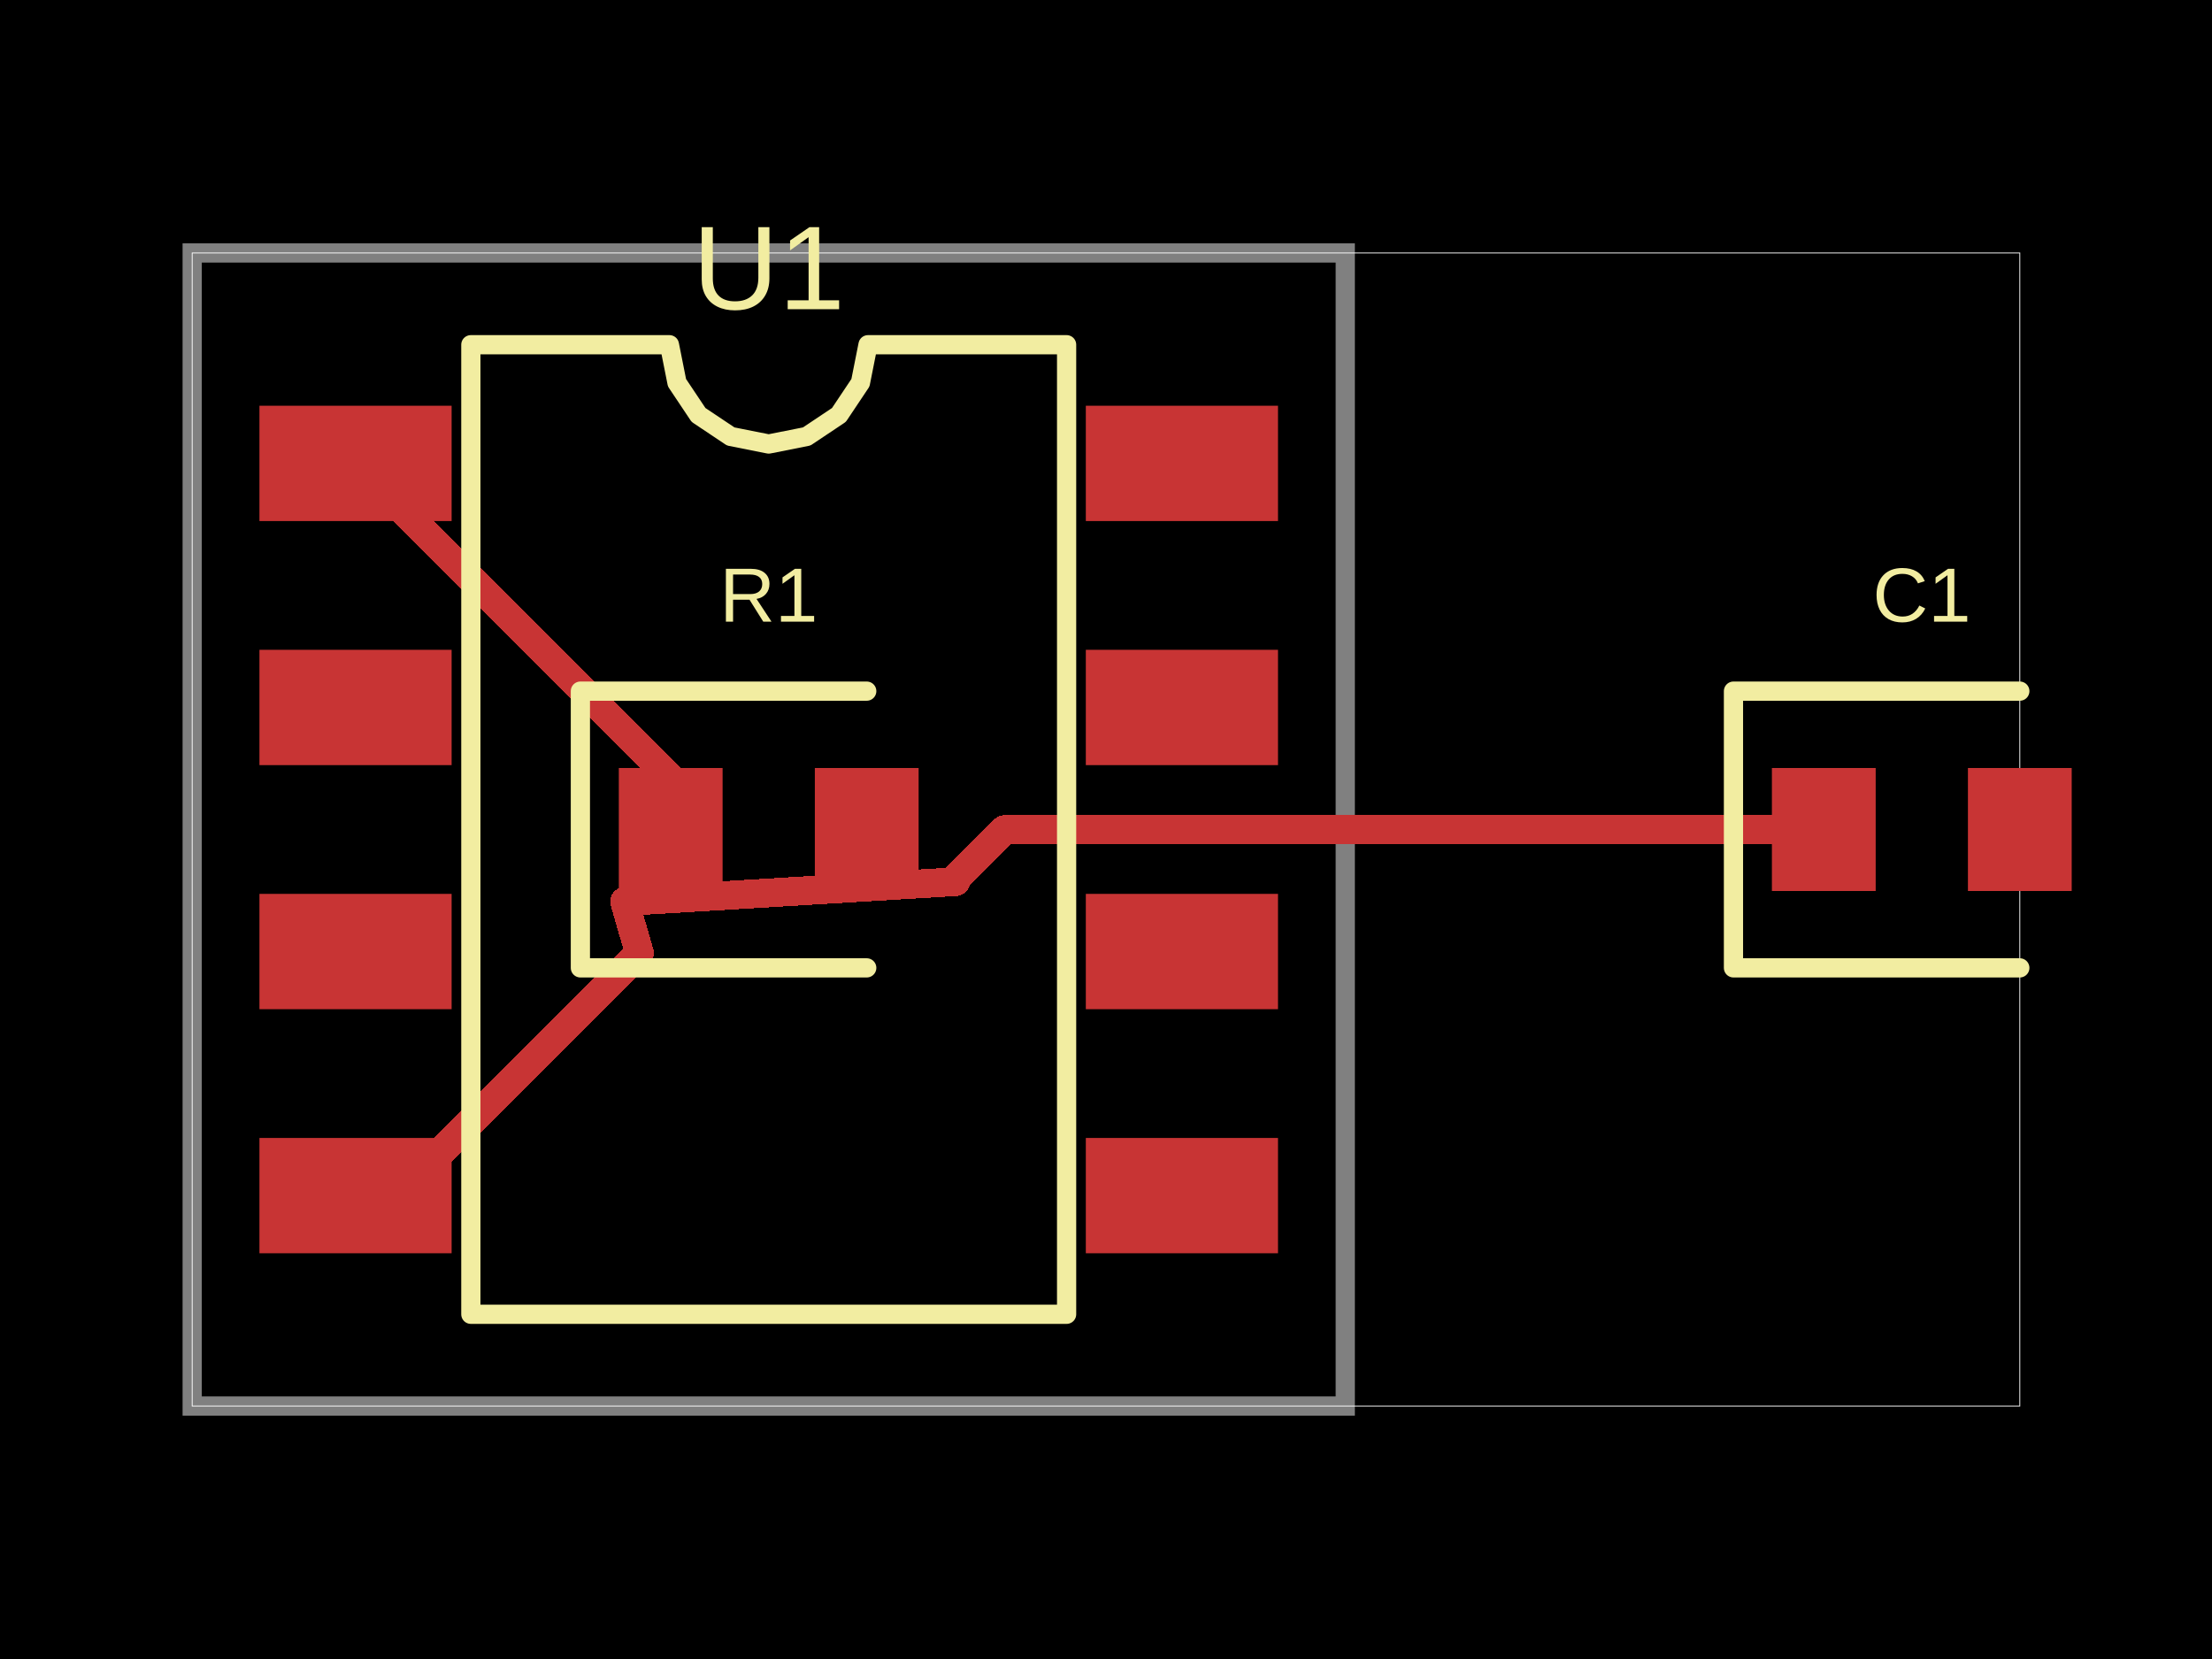
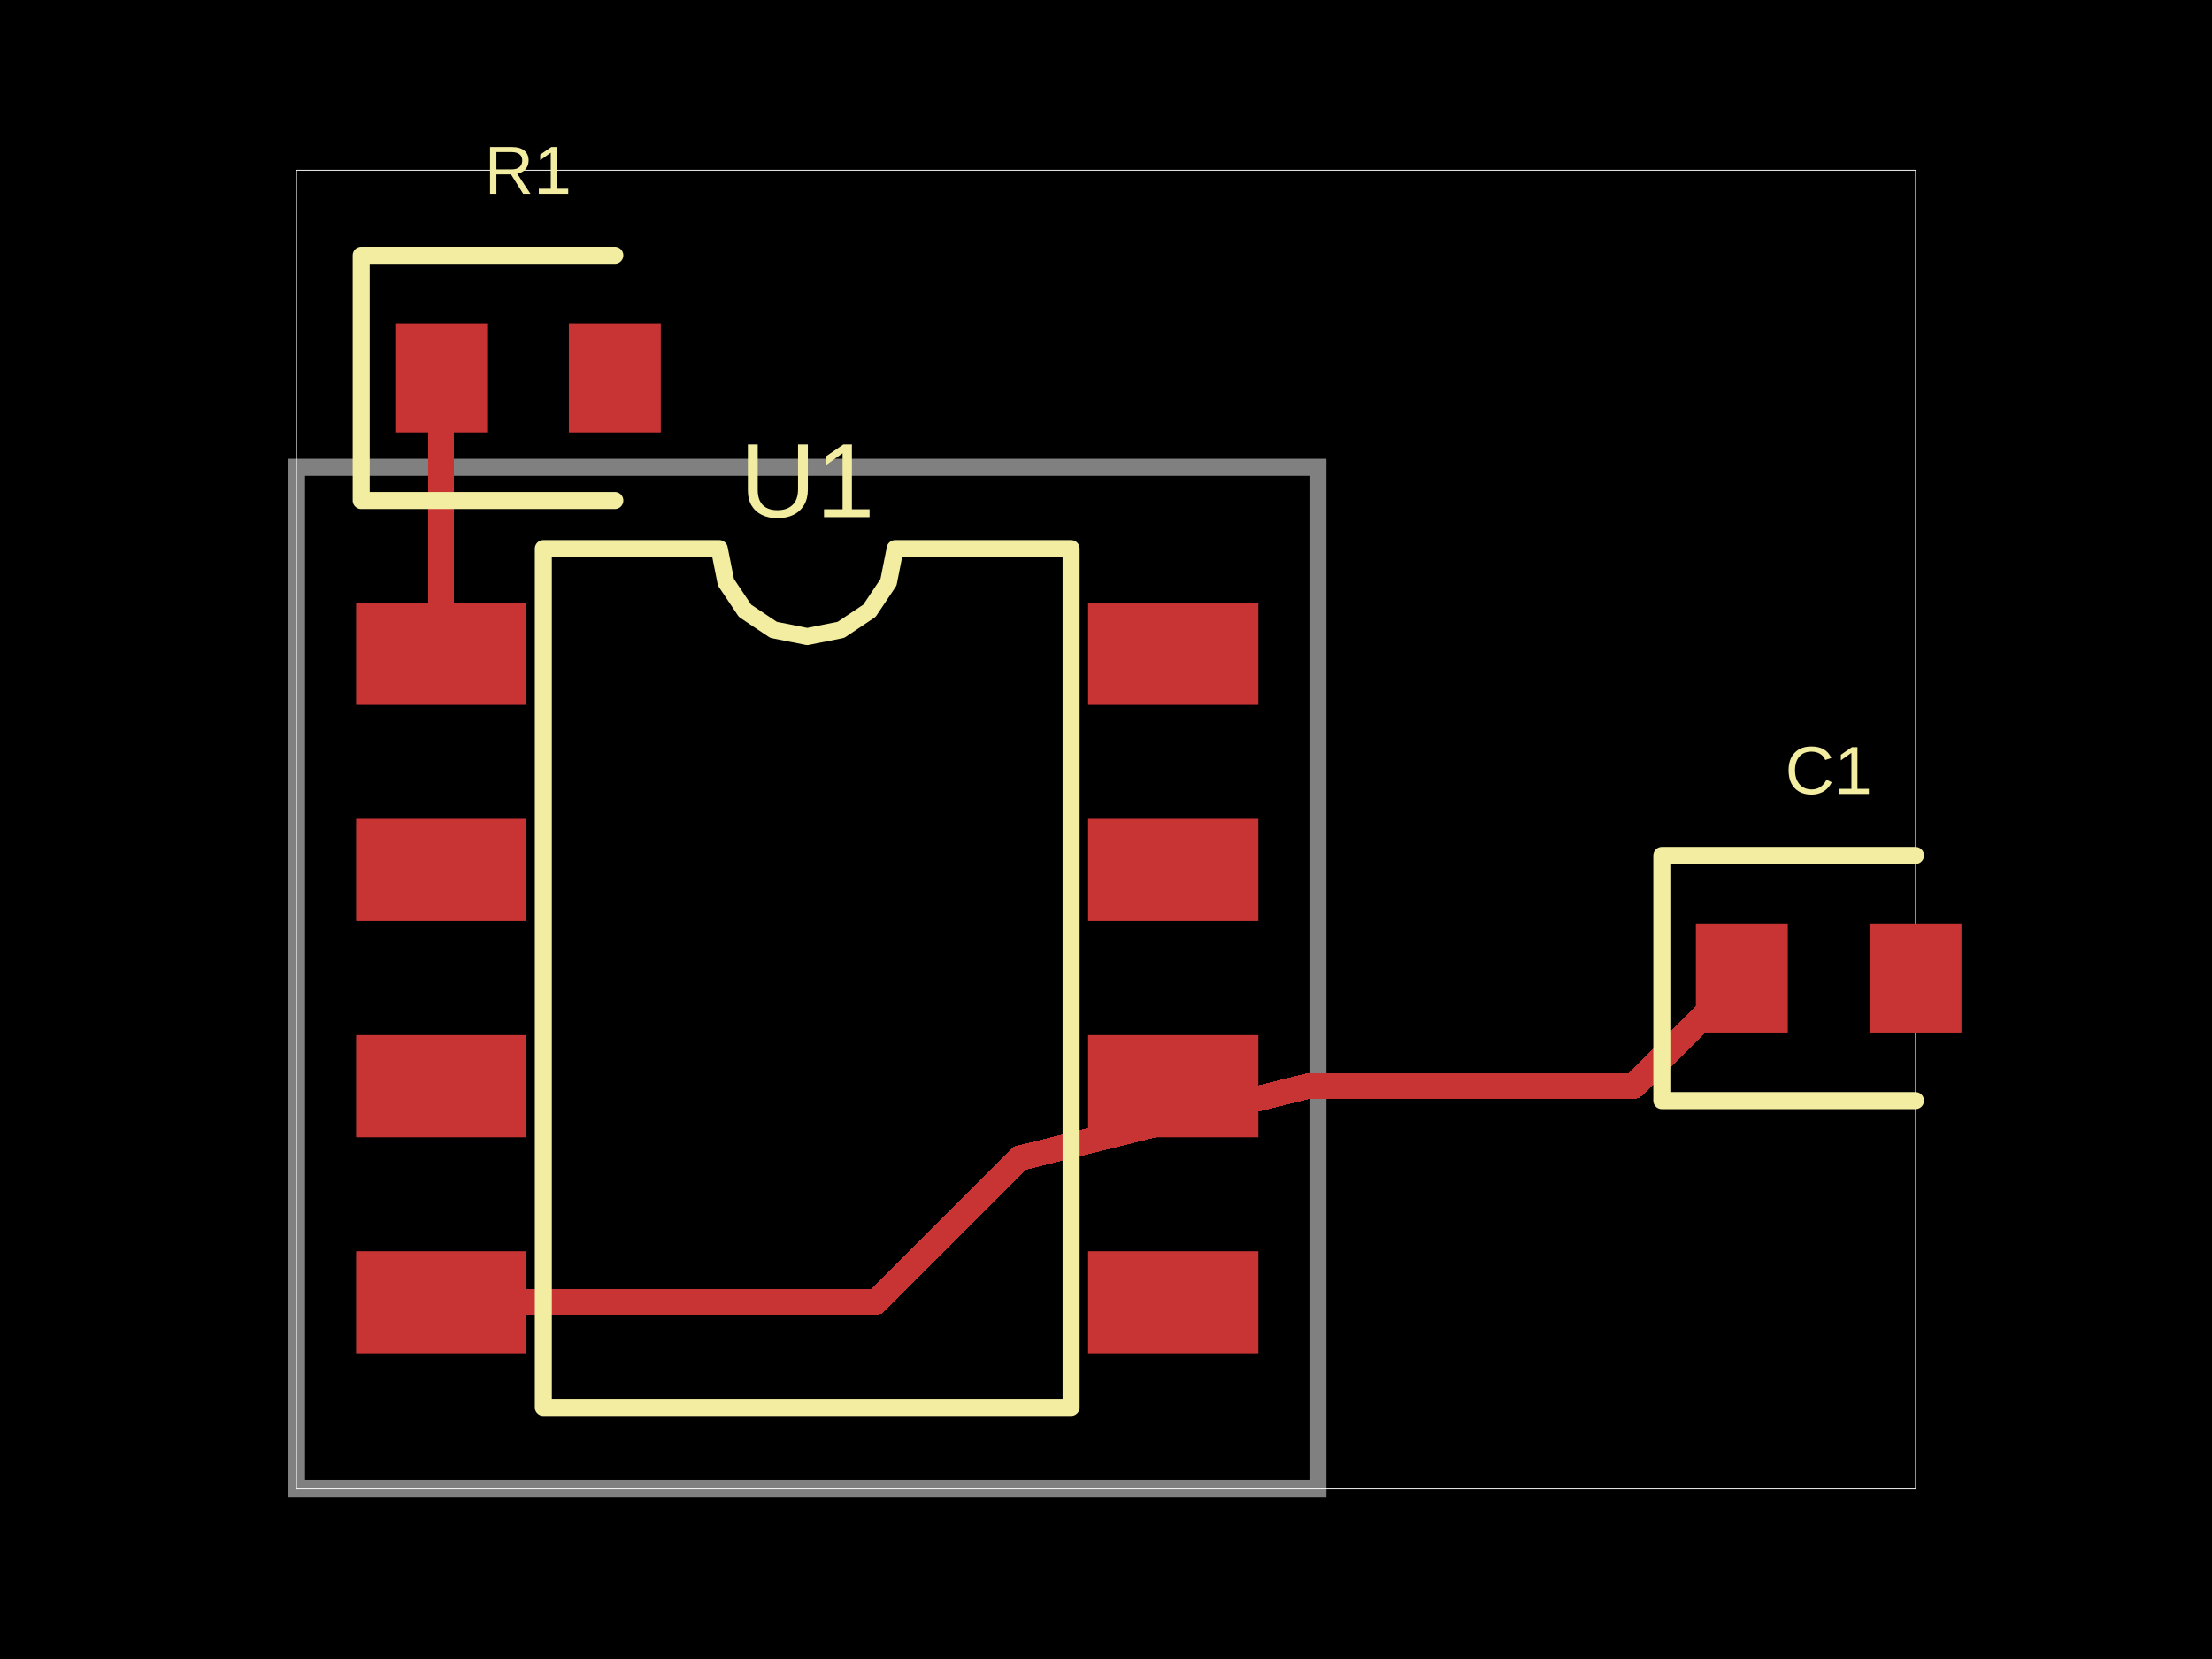
- <svg xmlns="http://www.w3.org/2000/svg" width="800" height="600" data-software-used-string="@tscircuit/core@0.0.782">
+ <svg xmlns="http://www.w3.org/2000/svg" width="800" height="600" data-software-used-string="@tscircuit/core@0.0.781">
  <style />
  <rect class="boundary" x="0" y="0" fill="#000" width="800" height="600" data-type="pcb_background" data-pcb-layer="global" />
-   <rect class="pcb-boundary" fill="none" stroke="#fff" stroke-width="0.3" x="69.505" y="91.486" width="660.99" height="417.029" data-type="pcb_boundary" data-pcb-layer="global" />
-   <path class="pcb-board" d="M 69.505 508.514 L 486.533 508.514 L 486.533 91.486 L 69.505 91.486 Z" fill="none" stroke="rgba(255, 255, 255, 0.5)" stroke-width="6.95" data-type="pcb_board" data-pcb-layer="board" />
-   <rect class="pcb-pad" fill="rgb(200, 52, 52)" x="223.805" y="277.758" width="37.533" height="44.483" data-type="pcb_smtpad" data-pcb-layer="top" />
-   <rect class="pcb-pad" fill="rgb(200, 52, 52)" x="294.7" y="277.758" width="37.533" height="44.483" data-type="pcb_smtpad" data-pcb-layer="top" />
-   <rect class="pcb-pad" fill="rgb(200, 52, 52)" x="640.834" y="277.758" width="37.533" height="44.483" data-type="pcb_smtpad" data-pcb-layer="top" />
-   <rect class="pcb-pad" fill="rgb(200, 52, 52)" x="711.729" y="277.758" width="37.533" height="44.483" data-type="pcb_smtpad" data-pcb-layer="top" />
-   <rect class="pcb-pad" fill="rgb(200, 52, 52)" x="93.831" y="146.742" width="69.505" height="41.703" data-type="pcb_smtpad" data-pcb-layer="top" />
-   <rect class="pcb-pad" fill="rgb(200, 52, 52)" x="93.831" y="235.013" width="69.505" height="41.703" data-type="pcb_smtpad" data-pcb-layer="top" />
-   <rect class="pcb-pad" fill="rgb(200, 52, 52)" x="93.831" y="323.284" width="69.505" height="41.703" data-type="pcb_smtpad" data-pcb-layer="top" />
-   <rect class="pcb-pad" fill="rgb(200, 52, 52)" x="93.831" y="411.555" width="69.505" height="41.703" data-type="pcb_smtpad" data-pcb-layer="top" />
-   <rect class="pcb-pad" fill="rgb(200, 52, 52)" x="392.702" y="411.555" width="69.505" height="41.703" data-type="pcb_smtpad" data-pcb-layer="top" />
-   <rect class="pcb-pad" fill="rgb(200, 52, 52)" x="392.702" y="323.284" width="69.505" height="41.703" data-type="pcb_smtpad" data-pcb-layer="top" />
-   <rect class="pcb-pad" fill="rgb(200, 52, 52)" x="392.702" y="235.013" width="69.505" height="41.703" data-type="pcb_smtpad" data-pcb-layer="top" />
-   <rect class="pcb-pad" fill="rgb(200, 52, 52)" x="392.702" y="146.742" width="69.505" height="41.703" data-type="pcb_smtpad" data-pcb-layer="top" />
-   <path class="pcb-trace" stroke="rgb(200, 52, 52)" fill="none" d="M 128.584 432.407 L 143.598 432.407" stroke-width="10.426" stroke-linecap="round" stroke-linejoin="round" shape-rendering="crispEdges" data-type="pcb_trace" data-pcb-layer="top" />
-   <path class="pcb-trace" stroke="rgb(200, 52, 52)" fill="none" d="M 143.598 432.407 L 231.271 344.734" stroke-width="10.426" stroke-linecap="round" stroke-linejoin="round" shape-rendering="crispEdges" data-type="pcb_trace" data-pcb-layer="top" />
-   <path class="pcb-trace" stroke="rgb(200, 52, 52)" fill="none" d="M 231.271 344.734 L 225.891 326.064" stroke-width="10.426" stroke-linecap="round" stroke-linejoin="round" shape-rendering="crispEdges" data-type="pcb_trace" data-pcb-layer="top" />
-   <path class="pcb-trace" stroke="rgb(200, 52, 52)" fill="none" d="M 225.891 326.064 L 225.891 326.064" stroke-width="10.426" stroke-linecap="round" stroke-linejoin="round" shape-rendering="crispEdges" data-type="pcb_trace" data-pcb-layer="top" />
-   <path class="pcb-trace" stroke="rgb(200, 52, 52)" fill="none" d="M 225.891 326.064 L 225.891 326.064" stroke-width="10.426" stroke-linecap="round" stroke-linejoin="round" shape-rendering="crispEdges" data-type="pcb_trace" data-pcb-layer="top" />
-   <path class="pcb-trace" stroke="rgb(200, 52, 52)" fill="none" d="M 225.891 326.064 L 225.891 326.064" stroke-width="10.426" stroke-linecap="round" stroke-linejoin="round" shape-rendering="crispEdges" data-type="pcb_trace" data-pcb-layer="top" />
-   <path class="pcb-trace" stroke="rgb(200, 52, 52)" fill="none" d="M 225.891 326.064 L 345.635 318.868" stroke-width="10.426" stroke-linecap="round" stroke-linejoin="round" shape-rendering="crispEdges" data-type="pcb_trace" data-pcb-layer="top" />
-   <path class="pcb-trace" stroke="rgb(200, 52, 52)" fill="none" d="M 345.635 318.868 L 345.635 318.868" stroke-width="10.426" stroke-linecap="round" stroke-linejoin="round" shape-rendering="crispEdges" data-type="pcb_trace" data-pcb-layer="top" />
-   <path class="pcb-trace" stroke="rgb(200, 52, 52)" fill="none" d="M 345.635 318.868 L 345.635 318.868" stroke-width="10.426" stroke-linecap="round" stroke-linejoin="round" shape-rendering="crispEdges" data-type="pcb_trace" data-pcb-layer="top" />
-   <path class="pcb-trace" stroke="rgb(200, 52, 52)" fill="none" d="M 345.635 318.868 L 345.635 318.868" stroke-width="10.426" stroke-linecap="round" stroke-linejoin="round" shape-rendering="crispEdges" data-type="pcb_trace" data-pcb-layer="top" />
-   <path class="pcb-trace" stroke="rgb(200, 52, 52)" fill="none" d="M 345.635 318.868 L 344.405 318.942" stroke-width="10.426" stroke-linecap="round" stroke-linejoin="round" shape-rendering="crispEdges" data-type="pcb_trace" data-pcb-layer="top" />
-   <path class="pcb-trace" stroke="rgb(200, 52, 52)" fill="none" d="M 344.405 318.942 L 363.347 300" stroke-width="10.426" stroke-linecap="round" stroke-linejoin="round" shape-rendering="crispEdges" data-type="pcb_trace" data-pcb-layer="top" />
-   <path class="pcb-trace" stroke="rgb(200, 52, 52)" fill="none" d="M 363.347 300 L 659.6 300" stroke-width="10.426" stroke-linecap="round" stroke-linejoin="round" shape-rendering="crispEdges" data-type="pcb_trace" data-pcb-layer="top" />
-   <path class="pcb-trace" stroke="rgb(200, 52, 52)" fill="none" d="M 242.572 300 L 242.572 281.581" stroke-width="10.426" stroke-linecap="round" stroke-linejoin="round" shape-rendering="crispEdges" data-type="pcb_trace" data-pcb-layer="top" />
-   <path class="pcb-trace" stroke="rgb(200, 52, 52)" fill="none" d="M 242.572 281.581 L 128.584 167.593" stroke-width="10.426" stroke-linecap="round" stroke-linejoin="round" shape-rendering="crispEdges" data-type="pcb_trace" data-pcb-layer="top" />
-   <path class="pcb-silkscreen pcb-silkscreen-top" d="M 313.467 249.957 L 209.904 249.957 L 209.904 350.043 L 313.467 350.043" fill="none" stroke="#f2eda1" stroke-width="6.95" stroke-linecap="round" stroke-linejoin="round" data-pcb-component-id="pcb_component_0" data-pcb-silkscreen-path-id="pcb_silkscreen_path_0" data-type="pcb_silkscreen_path" data-pcb-layer="top" />
-   <text x="0" y="0" dx="0" dy="0" fill="#f2eda1" font-family="Arial, sans-serif" font-size="27.802" text-anchor="middle" dominant-baseline="central" transform="matrix(1,0,0,1,278.0191,215.2042)" class="pcb-silkscreen-text pcb-silkscreen-top" data-pcb-silkscreen-text-id="pcb_component_0" stroke="none" data-type="pcb_silkscreen_text" data-pcb-layer="top">R1</text>
-   <path class="pcb-silkscreen pcb-silkscreen-top" d="M 730.495 249.957 L 626.933 249.957 L 626.933 350.043 L 730.495 350.043" fill="none" stroke="#f2eda1" stroke-width="6.95" stroke-linecap="round" stroke-linejoin="round" data-pcb-component-id="pcb_component_1" data-pcb-silkscreen-path-id="pcb_silkscreen_path_1" data-type="pcb_silkscreen_path" data-pcb-layer="top" />
-   <text x="0" y="0" dx="0" dy="0" fill="#f2eda1" font-family="Arial, sans-serif" font-size="27.802" text-anchor="middle" dominant-baseline="central" transform="matrix(1,0,0,1,695.0478,215.2042)" class="pcb-silkscreen-text pcb-silkscreen-top" data-pcb-silkscreen-text-id="pcb_component_1" stroke="none" data-type="pcb_silkscreen_text" data-pcb-layer="top">C1</text>
-   <path class="pcb-silkscreen pcb-silkscreen-top" d="M 170.287 475.326 L 170.287 124.674 L 242.108 124.674 L 244.842 138.417 L 252.626 150.067 L 264.277 157.851 L 278.019 160.585 L 291.762 157.851 L 303.412 150.067 L 311.196 138.417 L 313.93 124.674 L 385.752 124.674 L 385.752 475.326 L 170.287 475.326 Z" fill="none" stroke="#f2eda1" stroke-width="6.95" stroke-linecap="round" stroke-linejoin="round" data-pcb-component-id="pcb_component_2" data-pcb-silkscreen-path-id="pcb_silkscreen_path_2" data-type="pcb_silkscreen_path" data-pcb-layer="top" />
-   <text x="0" y="0" dx="0" dy="0" fill="#f2eda1" font-family="Arial, sans-serif" font-size="43.122" text-anchor="middle" dominant-baseline="central" transform="matrix(1,0,0,1,278.0191,96.87228)" class="pcb-silkscreen-text pcb-silkscreen-top" data-pcb-silkscreen-text-id="pcb_component_2" stroke="none" data-type="pcb_silkscreen_text" data-pcb-layer="top">U1</text>
+   <rect class="pcb-boundary" fill="none" stroke="#fff" stroke-width="0.3" x="107.234" y="61.57" width="585.531" height="476.86" data-type="pcb_boundary" data-pcb-layer="global" />
+   <path class="pcb-board" d="M 107.234 538.43 L 476.655 538.43 L 476.655 169.01 L 107.234 169.01 Z" fill="none" stroke="rgba(255, 255, 255, 0.5)" stroke-width="6.157" data-type="pcb_board" data-pcb-layer="board" />
+   <rect class="pcb-pad" fill="rgb(200, 52, 52)" x="142.945" y="116.983" width="33.248" height="39.405" data-type="pcb_smtpad" data-pcb-layer="top" />
+   <rect class="pcb-pad" fill="rgb(200, 52, 52)" x="205.747" y="116.983" width="33.248" height="39.405" data-type="pcb_smtpad" data-pcb-layer="top" />
+   <rect class="pcb-pad" fill="rgb(200, 52, 52)" x="613.34" y="334.017" width="33.248" height="39.405" data-type="pcb_smtpad" data-pcb-layer="top" />
+   <rect class="pcb-pad" fill="rgb(200, 52, 52)" x="676.142" y="334.017" width="33.248" height="39.405" data-type="pcb_smtpad" data-pcb-layer="top" />
+   <rect class="pcb-pad" fill="rgb(200, 52, 52)" x="128.784" y="217.958" width="61.57" height="36.942" data-type="pcb_smtpad" data-pcb-layer="top" />
+   <rect class="pcb-pad" fill="rgb(200, 52, 52)" x="128.784" y="296.152" width="61.57" height="36.942" data-type="pcb_smtpad" data-pcb-layer="top" />
+   <rect class="pcb-pad" fill="rgb(200, 52, 52)" x="128.784" y="374.346" width="61.57" height="36.942" data-type="pcb_smtpad" data-pcb-layer="top" />
+   <rect class="pcb-pad" fill="rgb(200, 52, 52)" x="128.784" y="452.54" width="61.57" height="36.942" data-type="pcb_smtpad" data-pcb-layer="top" />
+   <rect class="pcb-pad" fill="rgb(200, 52, 52)" x="393.535" y="452.54" width="61.57" height="36.942" data-type="pcb_smtpad" data-pcb-layer="top" />
+   <rect class="pcb-pad" fill="rgb(200, 52, 52)" x="393.535" y="374.346" width="61.57" height="36.942" data-type="pcb_smtpad" data-pcb-layer="top" />
+   <rect class="pcb-pad" fill="rgb(200, 52, 52)" x="393.535" y="296.152" width="61.57" height="36.942" data-type="pcb_smtpad" data-pcb-layer="top" />
+   <rect class="pcb-pad" fill="rgb(200, 52, 52)" x="393.535" y="217.958" width="61.57" height="36.942" data-type="pcb_smtpad" data-pcb-layer="top" />
+   <path class="pcb-trace" stroke="rgb(200, 52, 52)" fill="none" d="M 159.569 471.011 L 316.648 471.011" stroke-width="9.236" stroke-linecap="round" stroke-linejoin="round" shape-rendering="crispEdges" data-type="pcb_trace" data-pcb-layer="top" />
+   <path class="pcb-trace" stroke="rgb(200, 52, 52)" fill="none" d="M 316.648 471.011 L 368.825 418.834" stroke-width="9.236" stroke-linecap="round" stroke-linejoin="round" shape-rendering="crispEdges" data-type="pcb_trace" data-pcb-layer="top" />
+   <path class="pcb-trace" stroke="rgb(200, 52, 52)" fill="none" d="M 368.825 418.834 L 473.209 392.806" stroke-width="9.236" stroke-linecap="round" stroke-linejoin="round" shape-rendering="crispEdges" data-type="pcb_trace" data-pcb-layer="top" />
+   <path class="pcb-trace" stroke="rgb(200, 52, 52)" fill="none" d="M 473.209 392.806 L 473.209 392.806" stroke-width="9.236" stroke-linecap="round" stroke-linejoin="round" shape-rendering="crispEdges" data-type="pcb_trace" data-pcb-layer="top" />
+   <path class="pcb-trace" stroke="rgb(200, 52, 52)" fill="none" d="M 473.209 392.806 L 473.209 392.806" stroke-width="9.236" stroke-linecap="round" stroke-linejoin="round" shape-rendering="crispEdges" data-type="pcb_trace" data-pcb-layer="top" />
+   <path class="pcb-trace" stroke="rgb(200, 52, 52)" fill="none" d="M 473.209 392.806 L 473.209 392.806" stroke-width="9.236" stroke-linecap="round" stroke-linejoin="round" shape-rendering="crispEdges" data-type="pcb_trace" data-pcb-layer="top" />
+   <path class="pcb-trace" stroke="rgb(200, 52, 52)" fill="none" d="M 473.209 392.806 L 473.209 392.806" stroke-width="9.236" stroke-linecap="round" stroke-linejoin="round" shape-rendering="crispEdges" data-type="pcb_trace" data-pcb-layer="top" />
+   <path class="pcb-trace" stroke="rgb(200, 52, 52)" fill="none" d="M 473.209 392.806 L 473.209 392.806" stroke-width="9.236" stroke-linecap="round" stroke-linejoin="round" shape-rendering="crispEdges" data-type="pcb_trace" data-pcb-layer="top" />
+   <path class="pcb-trace" stroke="rgb(200, 52, 52)" fill="none" d="M 473.209 392.806 L 473.209 392.806" stroke-width="9.236" stroke-linecap="round" stroke-linejoin="round" shape-rendering="crispEdges" data-type="pcb_trace" data-pcb-layer="top" />
+   <path class="pcb-trace" stroke="rgb(200, 52, 52)" fill="none" d="M 473.209 392.806 L 473.371 392.806" stroke-width="9.236" stroke-linecap="round" stroke-linejoin="round" shape-rendering="crispEdges" data-type="pcb_trace" data-pcb-layer="top" />
+   <path class="pcb-trace" stroke="rgb(200, 52, 52)" fill="none" d="M 473.371 392.806 L 590.878 392.806" stroke-width="9.236" stroke-linecap="round" stroke-linejoin="round" shape-rendering="crispEdges" data-type="pcb_trace" data-pcb-layer="top" />
+   <path class="pcb-trace" stroke="rgb(200, 52, 52)" fill="none" d="M 590.878 392.806 L 629.964 353.72" stroke-width="9.236" stroke-linecap="round" stroke-linejoin="round" shape-rendering="crispEdges" data-type="pcb_trace" data-pcb-layer="top" />
+   <path class="pcb-trace" stroke="rgb(200, 52, 52)" fill="none" d="M 159.569 236.429 L 159.569 136.685" stroke-width="9.236" stroke-linecap="round" stroke-linejoin="round" shape-rendering="crispEdges" data-type="pcb_trace" data-pcb-layer="top" />
+   <path class="pcb-trace" stroke="rgb(200, 52, 52)" fill="none" d="M 159.569 136.685 L 159.569 136.685" stroke-width="9.236" stroke-linecap="round" stroke-linejoin="round" shape-rendering="crispEdges" data-type="pcb_trace" data-pcb-layer="top" />
+   <path class="pcb-silkscreen pcb-silkscreen-top" d="M 222.37 92.355 L 130.631 92.355 L 130.631 181.016 L 222.37 181.016" fill="none" stroke="#f2eda1" stroke-width="6.157" stroke-linecap="round" stroke-linejoin="round" data-pcb-component-id="pcb_component_0" data-pcb-silkscreen-path-id="pcb_silkscreen_path_0" data-type="pcb_silkscreen_path" data-pcb-layer="top" />
+   <text x="0" y="0" dx="0" dy="0" fill="#f2eda1" font-family="Arial, sans-serif" font-size="24.628" text-anchor="middle" dominant-baseline="central" transform="matrix(1,0,0,1,190.9697,61.57004)" class="pcb-silkscreen-text pcb-silkscreen-top" data-pcb-silkscreen-text-id="pcb_component_0" stroke="none" data-type="pcb_silkscreen_text" data-pcb-layer="top">R1</text>
+   <path class="pcb-silkscreen pcb-silkscreen-top" d="M 692.766 309.389 L 601.026 309.389 L 601.026 398.05 L 692.766 398.05" fill="none" stroke="#f2eda1" stroke-width="6.157" stroke-linecap="round" stroke-linejoin="round" data-pcb-component-id="pcb_component_1" data-pcb-silkscreen-path-id="pcb_silkscreen_path_1" data-type="pcb_silkscreen_path" data-pcb-layer="top" />
+   <text x="0" y="0" dx="0" dy="0" fill="#f2eda1" font-family="Arial, sans-serif" font-size="24.628" text-anchor="middle" dominant-baseline="central" transform="matrix(1,0,0,1,661.3648,278.6044)" class="pcb-silkscreen-text pcb-silkscreen-top" data-pcb-silkscreen-text-id="pcb_component_1" stroke="none" data-type="pcb_silkscreen_text" data-pcb-layer="top">C1</text>
+   <path class="pcb-silkscreen pcb-silkscreen-top" d="M 196.511 509.03 L 196.511 198.409 L 260.133 198.409 L 262.555 210.583 L 269.451 220.903 L 279.771 227.799 L 291.945 230.221 L 304.118 227.799 L 314.438 220.903 L 321.334 210.583 L 323.756 198.409 L 387.378 198.409 L 387.378 509.03 L 196.511 509.03 Z" fill="none" stroke="#f2eda1" stroke-width="6.157" stroke-linecap="round" stroke-linejoin="round" data-pcb-component-id="pcb_component_2" data-pcb-silkscreen-path-id="pcb_silkscreen_path_2" data-type="pcb_silkscreen_path" data-pcb-layer="top" />
+   <text x="0" y="0" dx="0" dy="0" fill="#f2eda1" font-family="Arial, sans-serif" font-size="38.199" text-anchor="middle" dominant-baseline="central" transform="matrix(1,0,0,1,291.9446,173.7814)" class="pcb-silkscreen-text pcb-silkscreen-top" data-pcb-silkscreen-text-id="pcb_component_2" stroke="none" data-type="pcb_silkscreen_text" data-pcb-layer="top">U1</text>
</svg>
